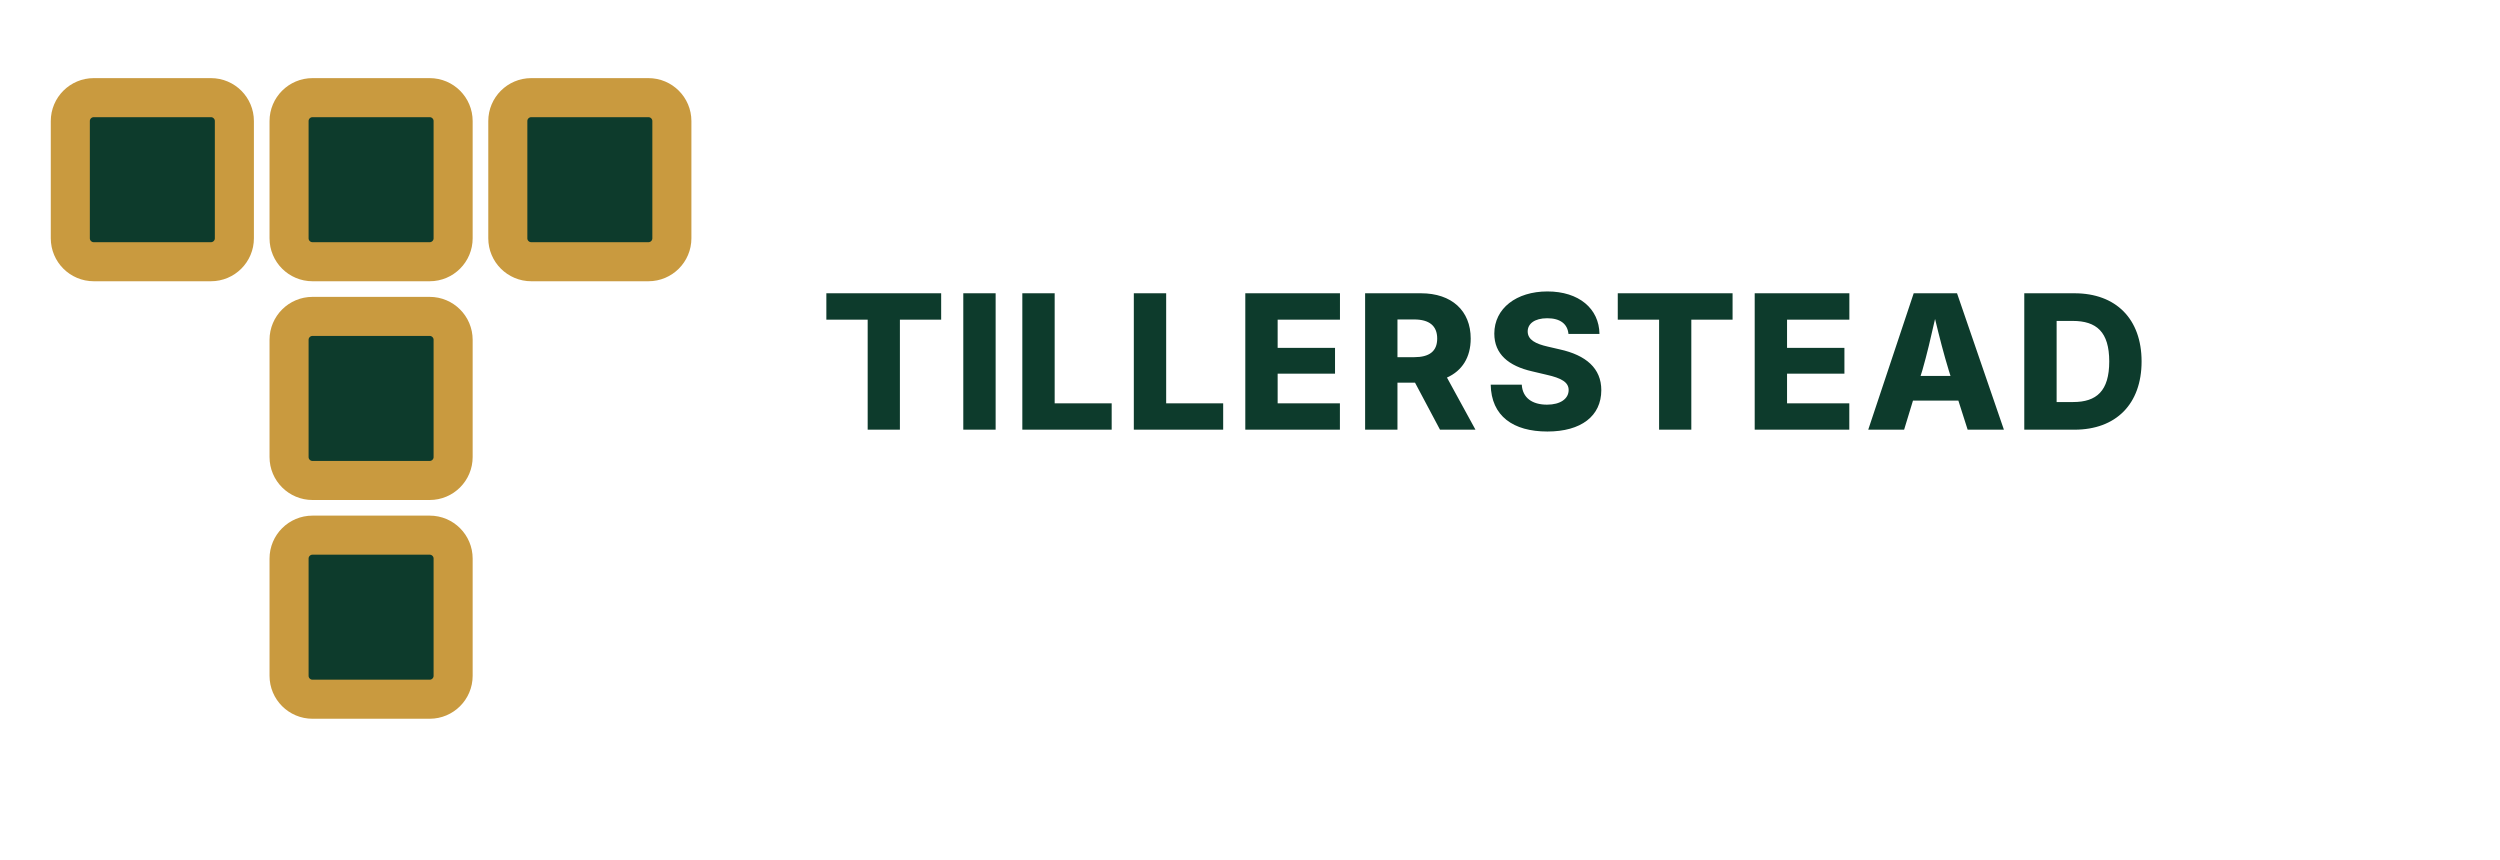
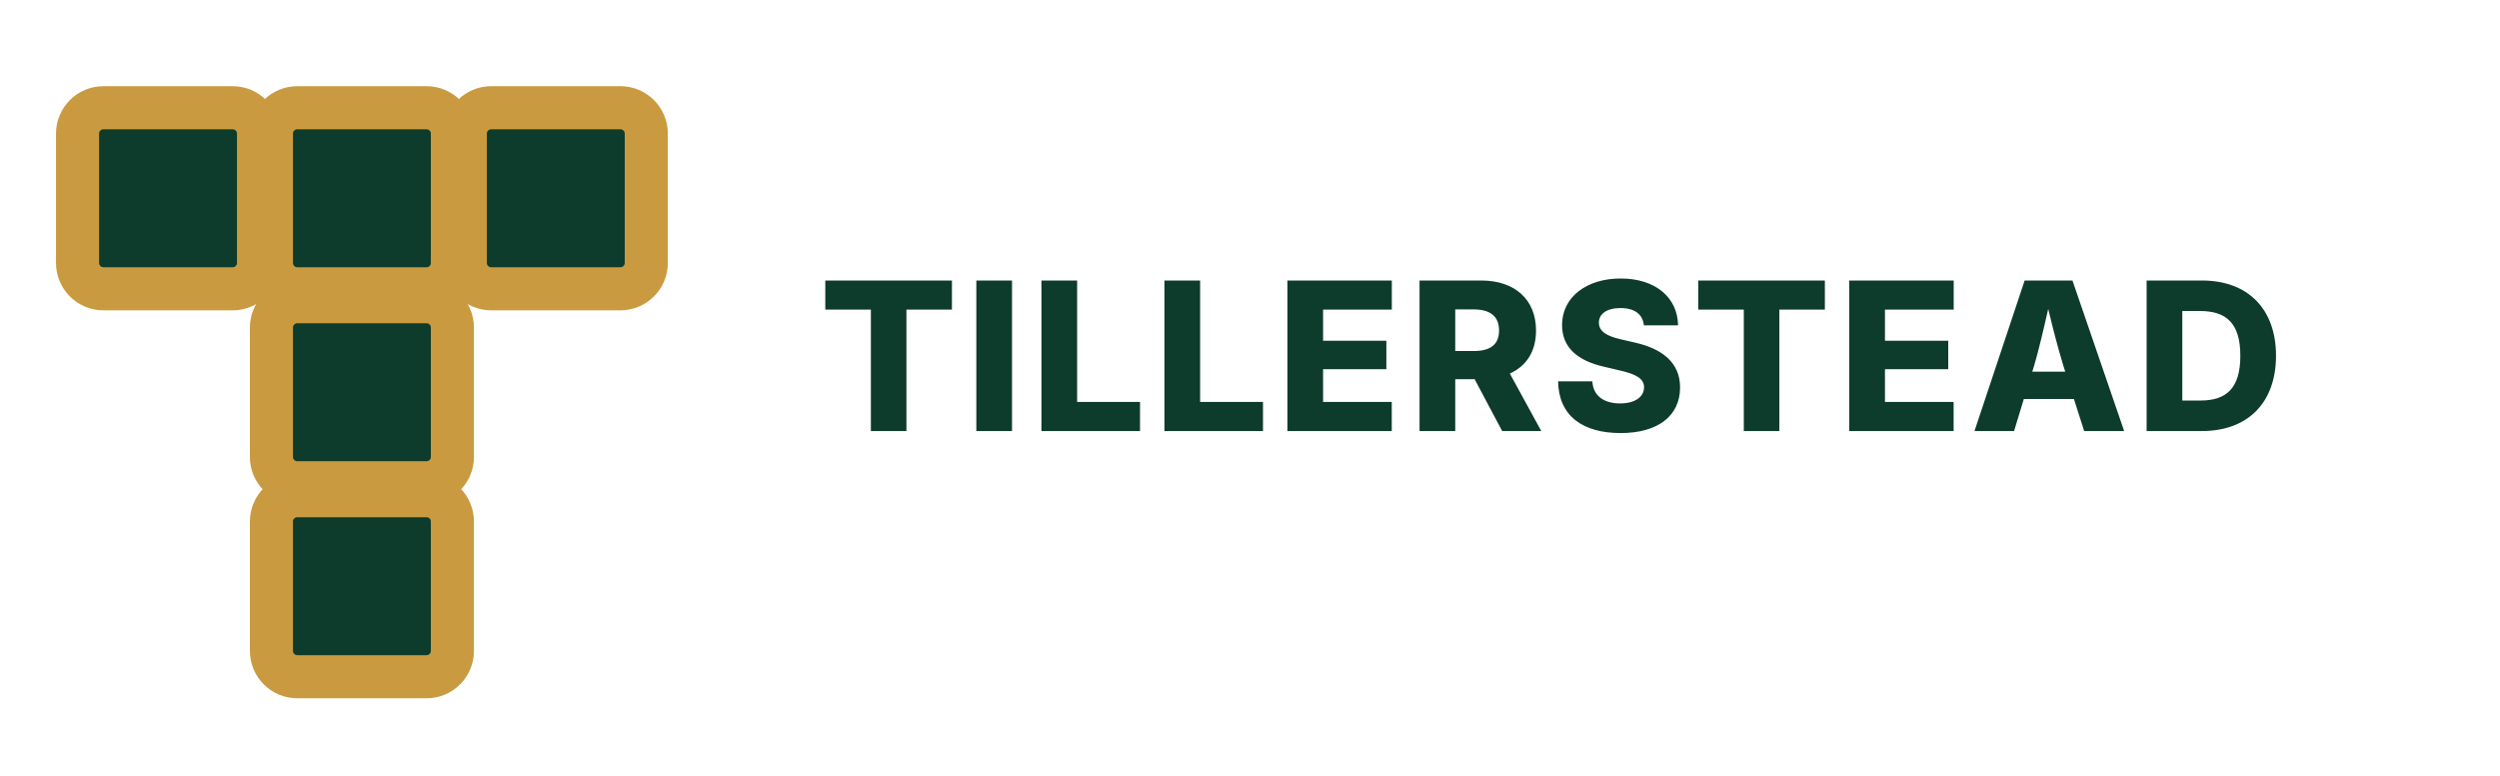
- <svg xmlns="http://www.w3.org/2000/svg" viewBox="0 0 640 220" role="img" aria-label="Tillerstead logo">
+ <svg xmlns="http://www.w3.org/2000/svg" viewBox="0 0 580 180" role="img" aria-label="Tillerstead logo">
  <style>
    .logo-tile {
      fill:#0d3b2c;
      stroke:#c99a3f;
      stroke-width:10;
      stroke-linejoin:round;
      stroke-linecap:round;
    }
    .logo-word {
      fill:#0d3b2c;
      font:800 48px 'Inter','Manrope',system-ui,-apple-system,BlinkMacSystemFont,'Segoe UI',sans-serif;
      letter-spacing:1.4px;
    }
  </style>
  <g class="logo-mark" transform="translate(18 25)">
    <rect class="logo-tile" x="0" y="0" width="42" height="42" rx="6" />
-     <rect class="logo-tile" x="56" y="0" width="42" height="42" rx="6" />
-     <rect class="logo-tile" x="112" y="0" width="42" height="42" rx="6" />
-     <rect class="logo-tile" x="56" y="56" width="42" height="42" rx="6" />
-     <rect class="logo-tile" x="56" y="112" width="42" height="42" rx="6" />
+     <rect class="logo-tile" x="45" y="0" width="42" height="42" rx="6" />
+     <rect class="logo-tile" x="90" y="0" width="42" height="42" rx="6" />
+     <rect class="logo-tile" x="45" y="45" width="42" height="42" rx="6" />
+     <rect class="logo-tile" x="45" y="90" width="42" height="42" rx="6" />
  </g>
-   <text class="logo-word" x="210" y="110">TILLERSTEAD</text>
+   <text class="logo-word" x="190" y="100">TILLERSTEAD</text>
</svg>
